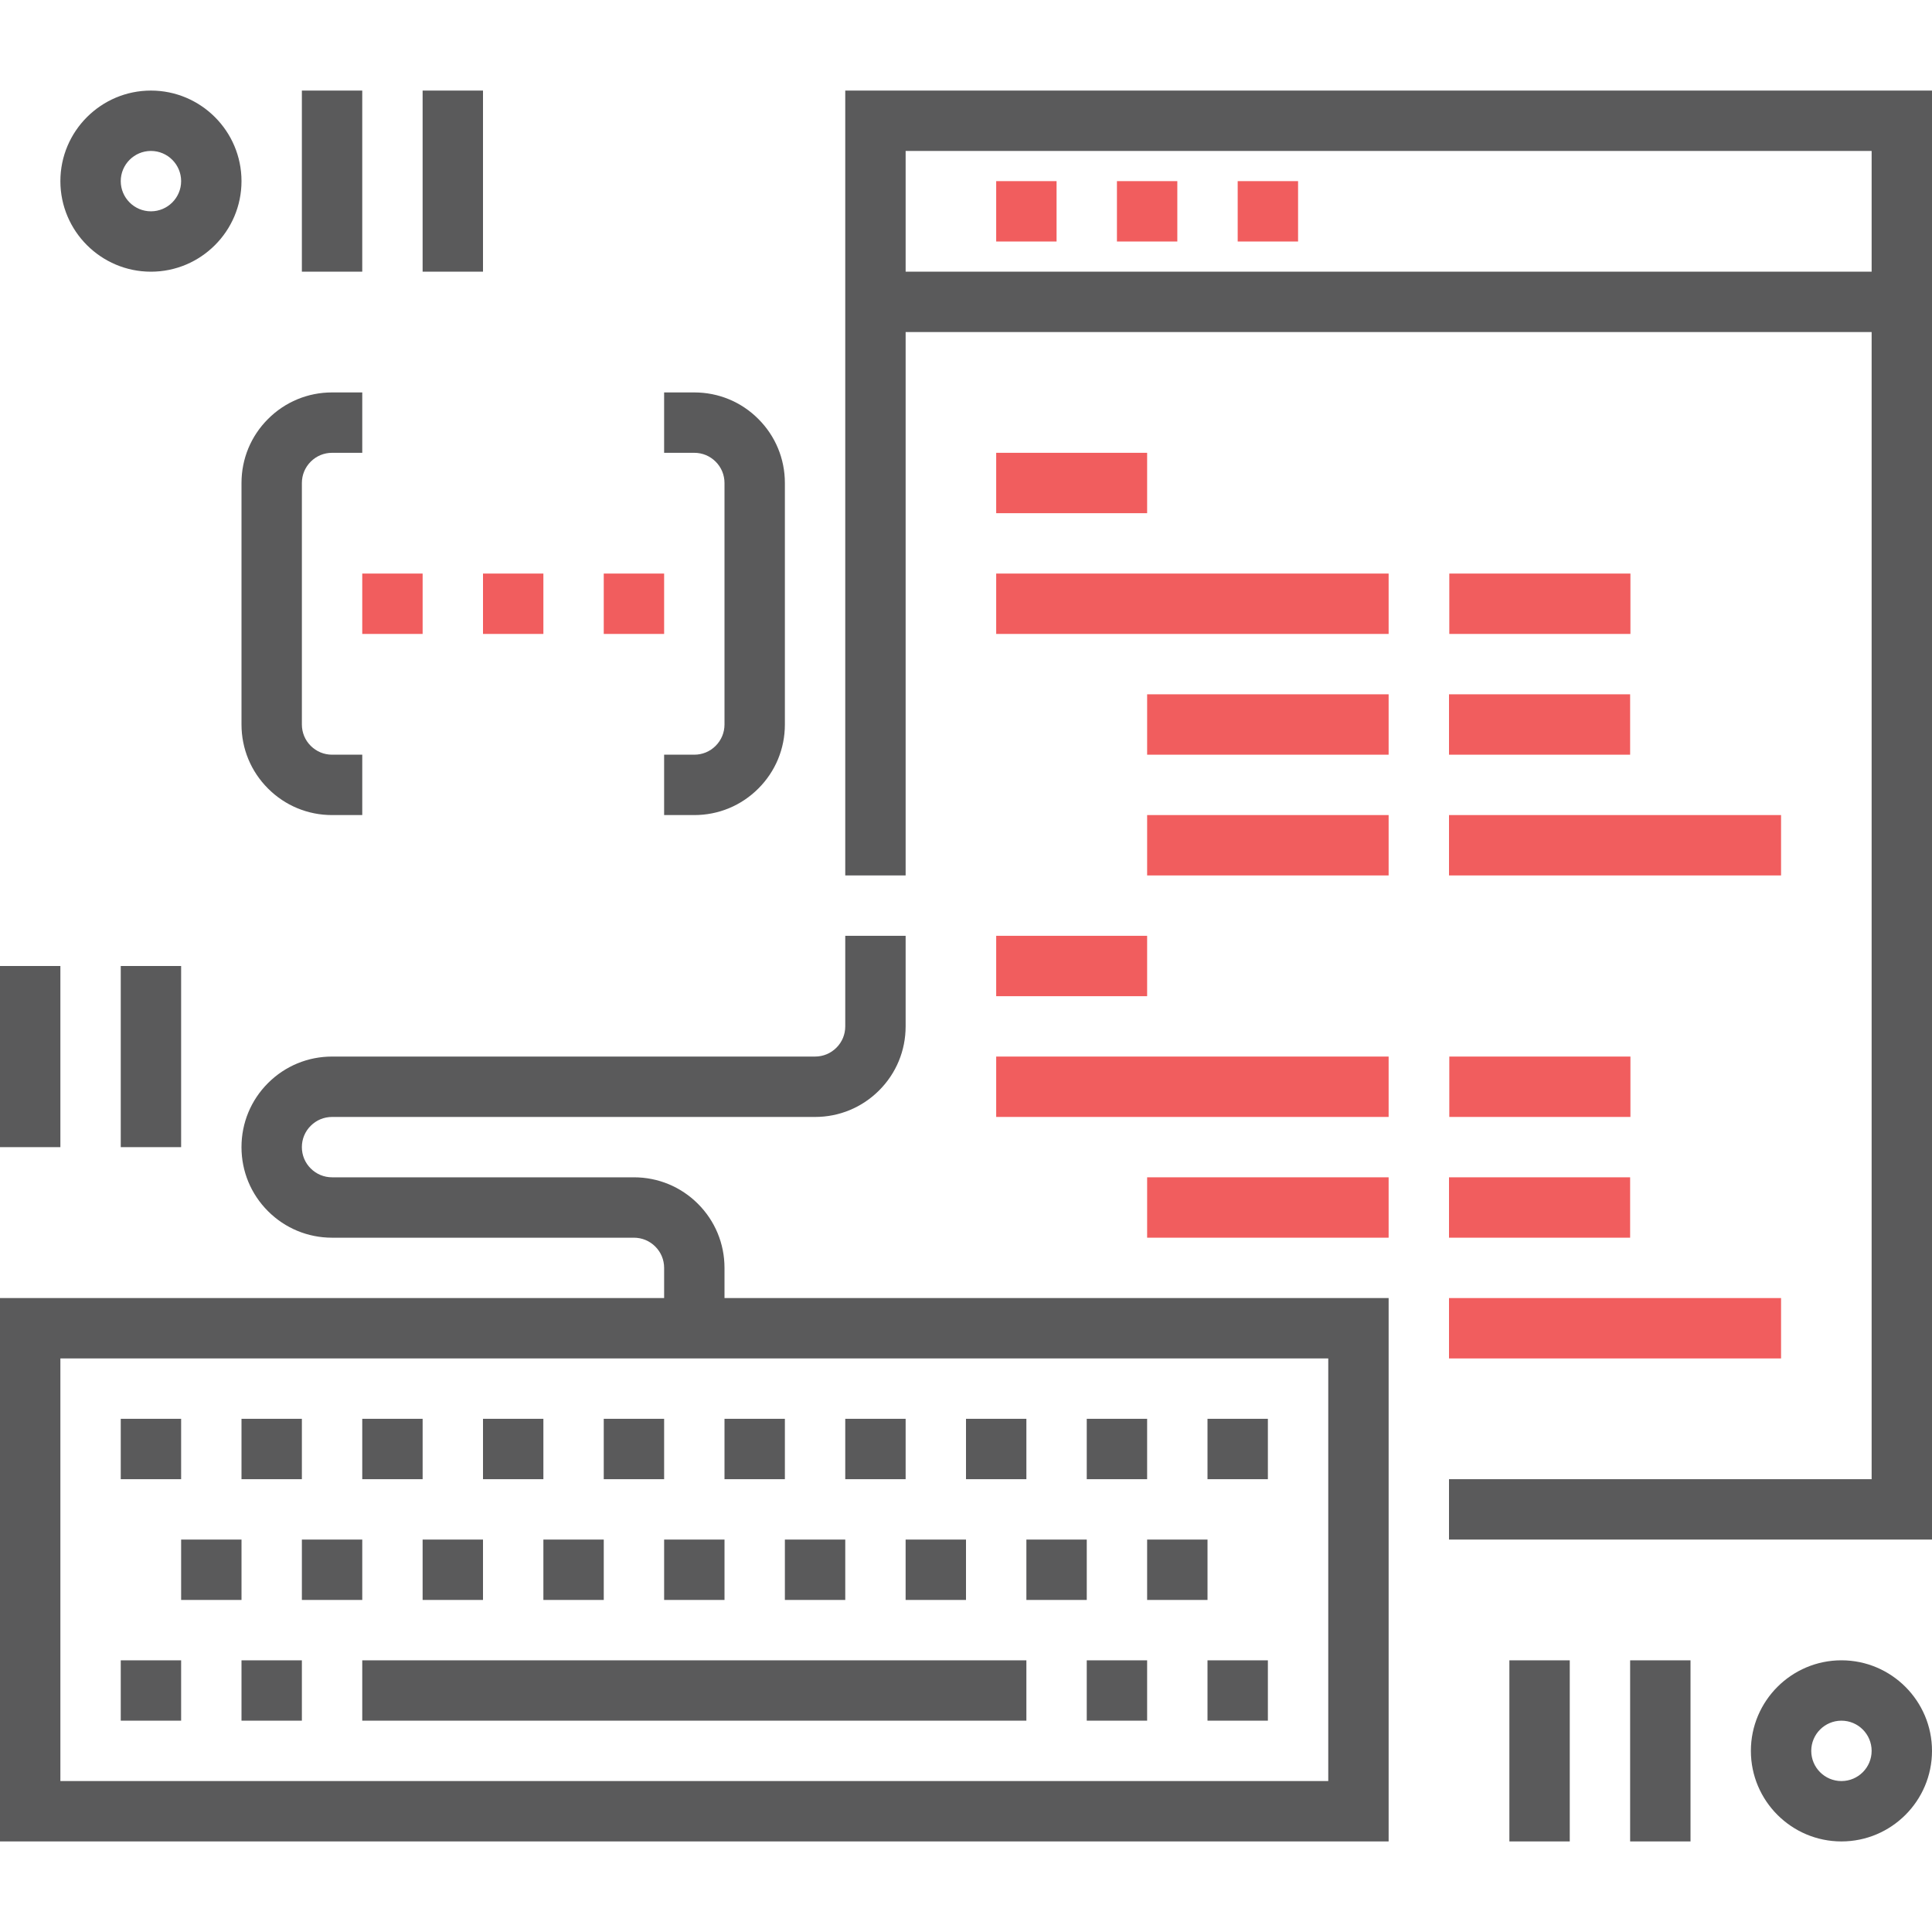
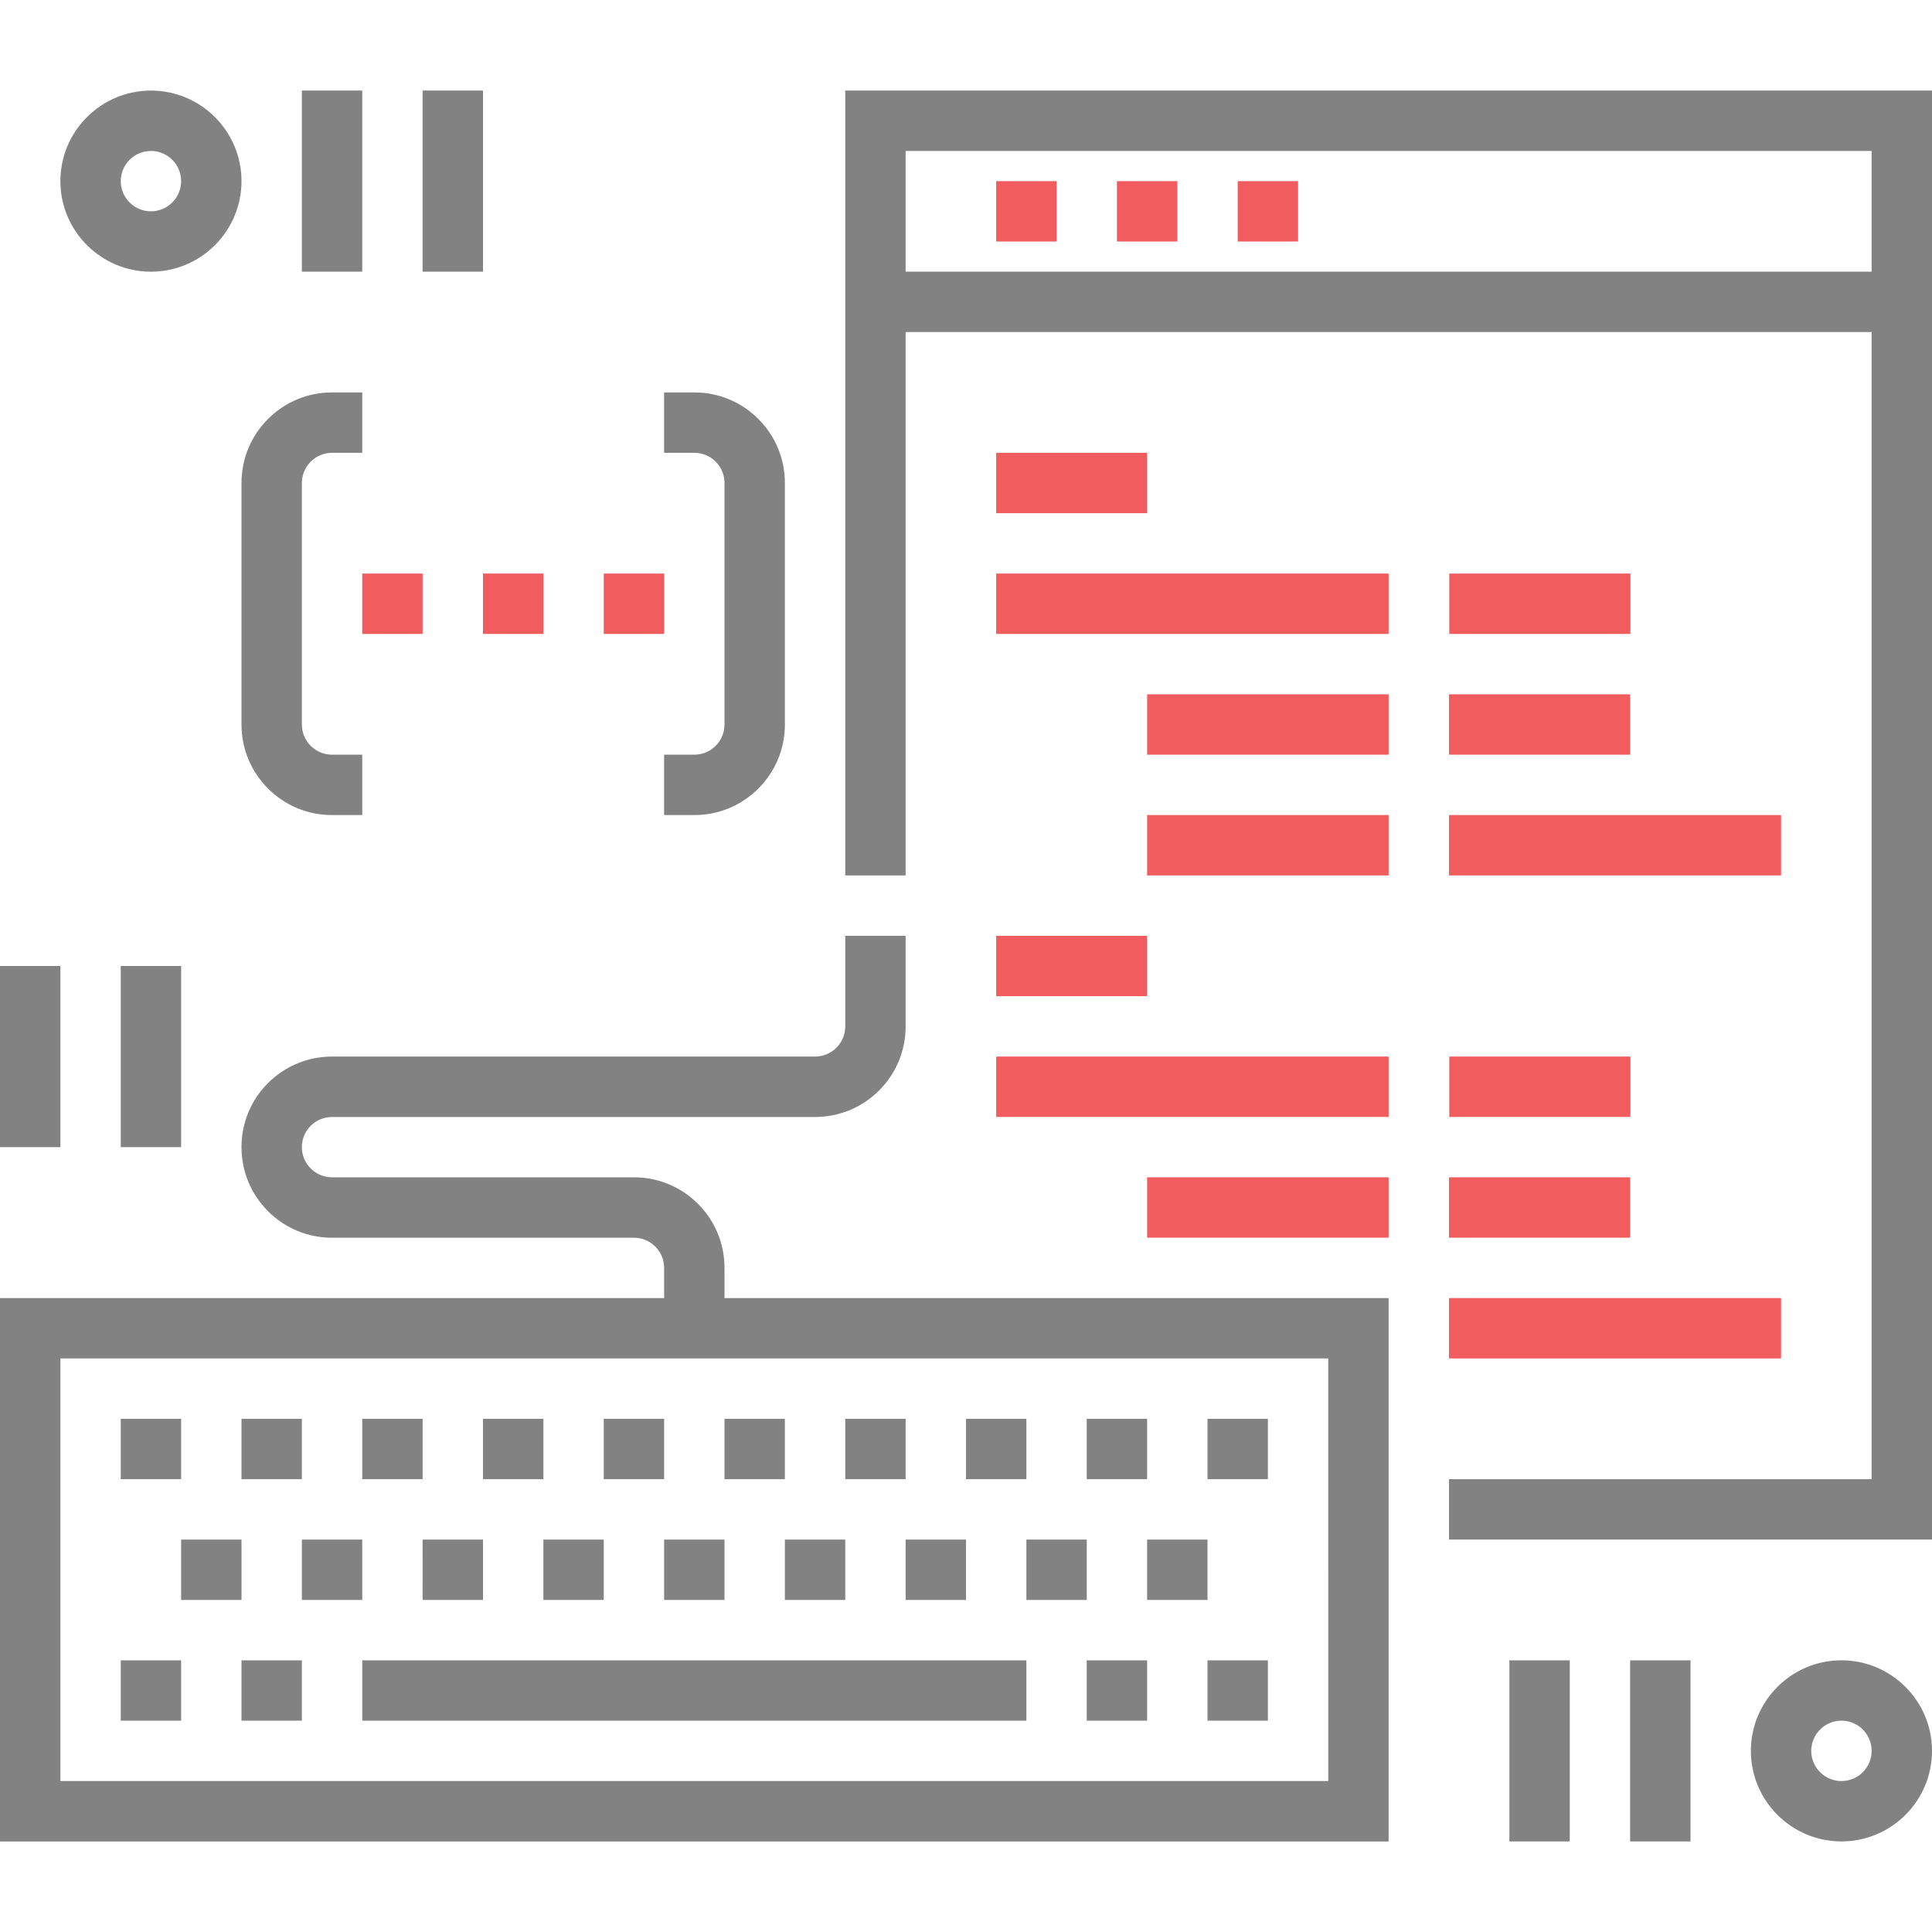
- <svg xmlns="http://www.w3.org/2000/svg" version="1.1" id="Layer_1" x="0px" y="0px" width="150px" height="150px" viewBox="0 0 150 150" style="enable-background:new 0 0 150 150;" xml:space="preserve">
-   <path style="fill:#5A5A5B;" d="M65.625,7.031v14.063v4.688v42.188h4.688V25.781h75v89.063H112.5v4.688H150v-93.75v-4.688V7.031  H65.625z M70.313,21.094v-9.375h75v9.375H70.313z M11.719,21.094c3.877,0,7.031-3.154,7.031-7.031c0-3.876-3.154-7.031-7.031-7.031  s-7.031,3.155-7.031,7.031C4.688,17.939,7.842,21.094,11.719,21.094z M11.719,11.719c1.291,0,2.344,1.052,2.344,2.344  s-1.053,2.344-2.344,2.344s-2.344-1.052-2.344-2.344S10.428,11.719,11.719,11.719z M28.125,21.094h-4.688V7.031h4.688V21.094z   M37.5,21.094h-4.688V7.031H37.5V21.094z M9.375,75h4.688v14.063H9.375V75z M4.688,89.063H0V75h4.688V89.063z M142.969,128.906  c-3.877,0-7.031,3.155-7.031,7.031c0,3.877,3.154,7.031,7.031,7.031s7.031-3.154,7.031-7.031  C150,132.062,146.846,128.906,142.969,128.906z M142.969,138.281c-1.294,0-2.344-1.05-2.344-2.344s1.05-2.344,2.344-2.344  s2.344,1.05,2.344,2.344S144.263,138.281,142.969,138.281z M126.563,128.906h4.688v14.063h-4.688V128.906z M117.188,128.906h4.688  v14.063h-4.688V128.906z M14.063,114.844H9.375v-4.688h4.688V114.844z M23.438,114.844H18.75v-4.688h4.688V114.844z M32.813,114.844  h-4.688v-4.688h4.688V114.844z M42.188,114.844H37.5v-4.688h4.688V114.844z M51.563,114.844h-4.688v-4.688h4.688V114.844z   M60.938,114.844H56.25v-4.688h4.688V114.844z M70.313,114.844h-4.688v-4.688h4.688V114.844z M79.688,114.844H75v-4.688h4.688  V114.844z M89.063,114.844h-4.688v-4.688h4.688V114.844z M98.438,114.844H93.75v-4.688h4.688V114.844z M14.063,119.531h4.688v4.688  h-4.688V119.531z M23.438,119.531h4.688v4.688h-4.688V119.531z M32.813,119.531H37.5v4.688h-4.688V119.531z M42.188,119.531h4.688  v4.688h-4.688V119.531z M51.563,119.531h4.688v4.688h-4.688V119.531z M60.938,119.531h4.688v4.688h-4.688V119.531z M70.313,119.531  H75v4.688h-4.688V119.531z M79.688,119.531h4.688v4.688h-4.688V119.531z M89.063,119.531h4.688v4.688h-4.688V119.531z   M14.063,133.594H9.375v-4.688h4.688V133.594z M18.75,128.906h4.688v4.688H18.75V128.906z M28.125,128.906h51.563v4.688H28.125  V128.906z M84.375,128.906h4.688v4.688h-4.688V128.906z M93.75,128.906h4.688v4.688H93.75V128.906z M56.25,98.438  c0-1.88-0.733-3.646-2.061-4.974c-1.326-1.326-3.096-2.058-4.971-2.058H25.781c-0.626,0-1.214-0.244-1.659-0.689  c-0.441-0.44-0.685-1.026-0.685-1.654s0.243-1.214,0.685-1.654c0.445-0.446,1.033-0.689,1.659-0.689h37.5  c1.875,0,3.643-0.731,4.971-2.058c1.329-1.327,2.061-3.094,2.061-4.974v-7.031h-4.688v7.031c0,0.628-0.244,1.214-0.685,1.655  c-0.445,0.444-1.033,0.688-1.659,0.688h-37.5c-1.875,0-3.643,0.731-4.972,2.058c-1.328,1.326-2.06,3.094-2.06,4.974  s0.733,3.647,2.06,4.974c1.327,1.326,3.097,2.058,4.972,2.058h23.438c0.626,0,1.214,0.244,1.659,0.689  c0.44,0.44,0.685,1.026,0.685,1.654v2.344H0v42.188h107.813v-42.188H56.25V98.438z M103.125,138.281H4.688v-32.813h98.438V138.281z   M18.75,37.5c0-1.877,0.731-3.645,2.06-4.971c1.327-1.329,3.095-2.061,4.972-2.061h2.344v4.688h-2.344  c-0.626,0-1.214,0.244-1.657,0.687c-0.443,0.443-0.687,1.031-0.687,1.657v18.75c0,0.626,0.243,1.214,0.687,1.657  s1.031,0.687,1.657,0.687h2.344v4.688h-2.344c-1.877,0-3.645-0.731-4.972-2.06c-1.328-1.327-2.06-3.094-2.06-4.972V37.5z   M53.906,35.156h-2.344v-4.688h2.344c1.877,0,3.645,0.731,4.971,2.061c1.329,1.326,2.061,3.094,2.061,4.971v18.75  c0,1.878-0.731,3.645-2.061,4.972c-1.326,1.328-3.094,2.06-4.971,2.06h-2.344v-4.688h2.344c0.626,0,1.214-0.243,1.657-0.687  c0.442-0.443,0.687-1.031,0.687-1.657V37.5c0-0.626-0.244-1.214-0.687-1.657C55.12,35.4,54.532,35.156,53.906,35.156z" />
-   <rect x="77.344" y="14.063" style="fill:#F15D5E;" width="4.688" height="4.688" />
-   <rect x="86.719" y="14.063" style="fill:#F15D5E;" width="4.688" height="4.688" />
-   <rect x="96.094" y="14.063" style="fill:#F15D5E;" width="4.688" height="4.688" />
-   <rect x="77.344" y="35.156" style="fill:#F15D5E;" width="11.719" height="4.688" />
-   <rect x="89.063" y="53.906" style="fill:#F15D5E;" width="18.75" height="4.688" />
-   <rect x="89.063" y="63.281" style="fill:#F15D5E;" width="18.75" height="4.688" />
-   <rect x="112.5" y="53.906" style="fill:#F15D5E;" width="14.063" height="4.688" />
-   <rect x="77.344" y="44.531" style="fill:#F15D5E;" width="30.469" height="4.688" />
-   <rect x="112.5" y="63.281" style="fill:#F15D5E;" width="25.781" height="4.688" />
-   <rect x="112.523" y="44.531" style="fill:#F15D5E;" width="14.063" height="4.688" />
-   <rect x="77.344" y="72.656" style="fill:#F15D5E;" width="11.719" height="4.688" />
-   <rect x="89.063" y="91.406" style="fill:#F15D5E;" width="18.75" height="4.688" />
-   <rect x="112.5" y="91.406" style="fill:#F15D5E;" width="14.063" height="4.688" />
-   <rect x="77.344" y="82.031" style="fill:#F15D5E;" width="30.469" height="4.688" />
-   <rect x="112.5" y="100.781" style="fill:#F15D5E;" width="25.781" height="4.688" />
-   <rect x="112.523" y="82.031" style="fill:#F15D5E;" width="14.063" height="4.688" />
-   <rect x="28.125" y="44.531" style="fill:#F15D5E;" width="4.688" height="4.688" />
-   <rect x="37.5" y="44.531" style="fill:#F15D5E;" width="4.688" height="4.688" />
-   <rect x="46.875" y="44.531" style="fill:#F15D5E;" width="4.688" height="4.688" />
+ <svg xmlns="http://www.w3.org/2000/svg" version="1.1" id="Layer_1" x="0px" y="0px" width="150px" height="150px" viewBox="0 0 150 150" enable-background="new 0 0 150 150" xml:space="preserve">
+   <path fill="#828282" d="M65.625,7.031v14.063v4.688V67.97h4.688V25.781h75v89.063H112.5v4.688H150v-93.75v-4.688V7.031H65.625z   M70.313,21.094v-9.375h75v9.375H70.313z M11.719,21.094c3.877,0,7.031-3.154,7.031-7.031c0-3.876-3.154-7.031-7.031-7.031  c-3.877,0-7.031,3.155-7.031,7.031S7.842,21.094,11.719,21.094z M11.719,11.719c1.291,0,2.344,1.052,2.344,2.344  s-1.053,2.344-2.344,2.344c-1.291,0-2.344-1.052-2.344-2.344S10.428,11.719,11.719,11.719z M28.125,21.094h-4.688V7.031h4.688  V21.094z M37.5,21.094h-4.688V7.031H37.5V21.094z M9.375,75h4.688v14.063H9.375V75z M4.688,89.063H0V75h4.688V89.063z   M142.969,128.906c-3.877,0-7.031,3.154-7.031,7.031s3.154,7.03,7.031,7.03s7.031-3.153,7.031-7.03  C150,132.063,146.846,128.906,142.969,128.906z M142.969,138.281c-1.294,0-2.344-1.051-2.344-2.344c0-1.295,1.05-2.345,2.344-2.345  c1.295,0,2.344,1.05,2.344,2.345C145.313,137.23,144.264,138.281,142.969,138.281z M126.563,128.906h4.688v14.063h-4.688V128.906z   M117.188,128.906h4.688v14.063h-4.688V128.906z M14.063,114.844H9.375v-4.688h4.688V114.844z M23.438,114.844H18.75v-4.688h4.688  V114.844z M32.813,114.844h-4.688v-4.688h4.688V114.844z M42.188,114.844H37.5v-4.688h4.688V114.844z M51.563,114.844h-4.688v-4.688  h4.688V114.844z M60.938,114.844H56.25v-4.688h4.688V114.844z M70.313,114.844h-4.688v-4.688h4.688V114.844z M79.688,114.844H75  v-4.688h4.688V114.844z M89.063,114.844h-4.688v-4.688h4.688V114.844z M98.438,114.844H93.75v-4.688h4.688V114.844z M14.063,119.531  h4.688v4.688h-4.688V119.531z M23.438,119.531h4.688v4.688h-4.688V119.531z M32.813,119.531H37.5v4.688h-4.688L32.813,119.531  L32.813,119.531z M42.188,119.531h4.688v4.688h-4.688V119.531z M51.563,119.531h4.688v4.688h-4.688V119.531z M60.938,119.531h4.688  v4.688h-4.688V119.531z M70.313,119.531H75v4.688h-4.688L70.313,119.531L70.313,119.531z M79.688,119.531h4.688v4.688h-4.688  V119.531z M89.063,119.531h4.688v4.688h-4.688V119.531z M14.063,133.594H9.375v-4.688h4.688V133.594z M18.75,128.906h4.688v4.688  H18.75V128.906z M28.125,128.906h51.563v4.688H28.125V128.906z M84.375,128.906h4.688v4.688h-4.688V128.906z M93.75,128.906h4.688  v4.688H93.75V128.906z M56.25,98.438c0-1.879-0.733-3.646-2.061-4.974c-1.326-1.325-3.096-2.058-4.971-2.058H25.781  c-0.626,0-1.214-0.244-1.659-0.689c-0.441-0.439-0.685-1.025-0.685-1.654c0-0.627,0.243-1.213,0.685-1.653  c0.445-0.446,1.033-0.688,1.659-0.688h37.5c1.875,0,3.643-0.731,4.971-2.059c1.329-1.327,2.061-3.094,2.061-4.975v-7.03h-4.688v7.03  c0,0.629-0.244,1.215-0.685,1.655c-0.445,0.444-1.033,0.688-1.659,0.688h-37.5c-1.875,0-3.643,0.73-4.972,2.058  c-1.328,1.326-2.06,3.095-2.06,4.974c0,1.881,0.733,3.647,2.06,4.975c1.327,1.326,3.097,2.059,4.972,2.059h23.438  c0.626,0,1.214,0.243,1.659,0.688c0.44,0.44,0.685,1.026,0.685,1.653v2.345H0v42.188h107.813v-42.188H56.25V98.438z   M103.125,138.281H4.688v-32.813h98.438L103.125,138.281L103.125,138.281z M18.75,37.5c0-1.877,0.731-3.645,2.06-4.971  c1.327-1.329,3.095-2.061,4.972-2.061h2.344v4.688h-2.344c-0.626,0-1.214,0.244-1.657,0.687c-0.443,0.443-0.687,1.031-0.687,1.657  v18.75c0,0.626,0.243,1.214,0.687,1.657c0.444,0.443,1.031,0.687,1.657,0.687h2.344v4.688h-2.344c-1.877,0-3.645-0.731-4.972-2.06  c-1.328-1.327-2.06-3.094-2.06-4.972V37.5z M53.906,35.156h-2.344v-4.688h2.344c1.877,0,3.645,0.731,4.971,2.061  c1.329,1.326,2.061,3.094,2.061,4.971v18.75c0,1.878-0.731,3.645-2.061,4.972c-1.326,1.328-3.094,2.06-4.971,2.06h-2.344v-4.688  h2.344c0.626,0,1.214-0.243,1.657-0.687c0.442-0.443,0.687-1.031,0.687-1.657V37.5c0-0.626-0.244-1.214-0.687-1.657  C55.12,35.4,54.532,35.156,53.906,35.156z" />
+   <rect x="77.344" y="14.063" fill="#F15D5E" width="4.688" height="4.688" />
+   <rect x="86.719" y="14.063" fill="#F15D5E" width="4.688" height="4.688" />
+   <rect x="96.094" y="14.063" fill="#F15D5E" width="4.688" height="4.688" />
+   <rect x="77.344" y="35.156" fill="#F15D5E" width="11.719" height="4.688" />
+   <rect x="89.063" y="53.906" fill="#F15D5E" width="18.75" height="4.688" />
+   <rect x="89.063" y="63.281" fill="#F15D5E" width="18.75" height="4.688" />
+   <rect x="112.5" y="53.906" fill="#F15D5E" width="14.063" height="4.688" />
+   <rect x="77.344" y="44.531" fill="#F15D5E" width="30.469" height="4.688" />
+   <rect x="112.5" y="63.281" fill="#F15D5E" width="25.781" height="4.688" />
+   <rect x="112.523" y="44.531" fill="#F15D5E" width="14.063" height="4.688" />
+   <rect x="77.344" y="72.656" fill="#F15D5E" width="11.719" height="4.688" />
+   <rect x="89.063" y="91.406" fill="#F15D5E" width="18.75" height="4.688" />
+   <rect x="112.5" y="91.406" fill="#F15D5E" width="14.063" height="4.688" />
+   <rect x="77.344" y="82.031" fill="#F15D5E" width="30.469" height="4.688" />
+   <rect x="112.5" y="100.781" fill="#F15D5E" width="25.781" height="4.688" />
+   <rect x="112.523" y="82.031" fill="#F15D5E" width="14.063" height="4.688" />
+   <rect x="28.125" y="44.531" fill="#F15D5E" width="4.688" height="4.688" />
+   <rect x="37.5" y="44.531" fill="#F15D5E" width="4.688" height="4.688" />
+   <rect x="46.875" y="44.531" fill="#F15D5E" width="4.688" height="4.688" />
</svg>
